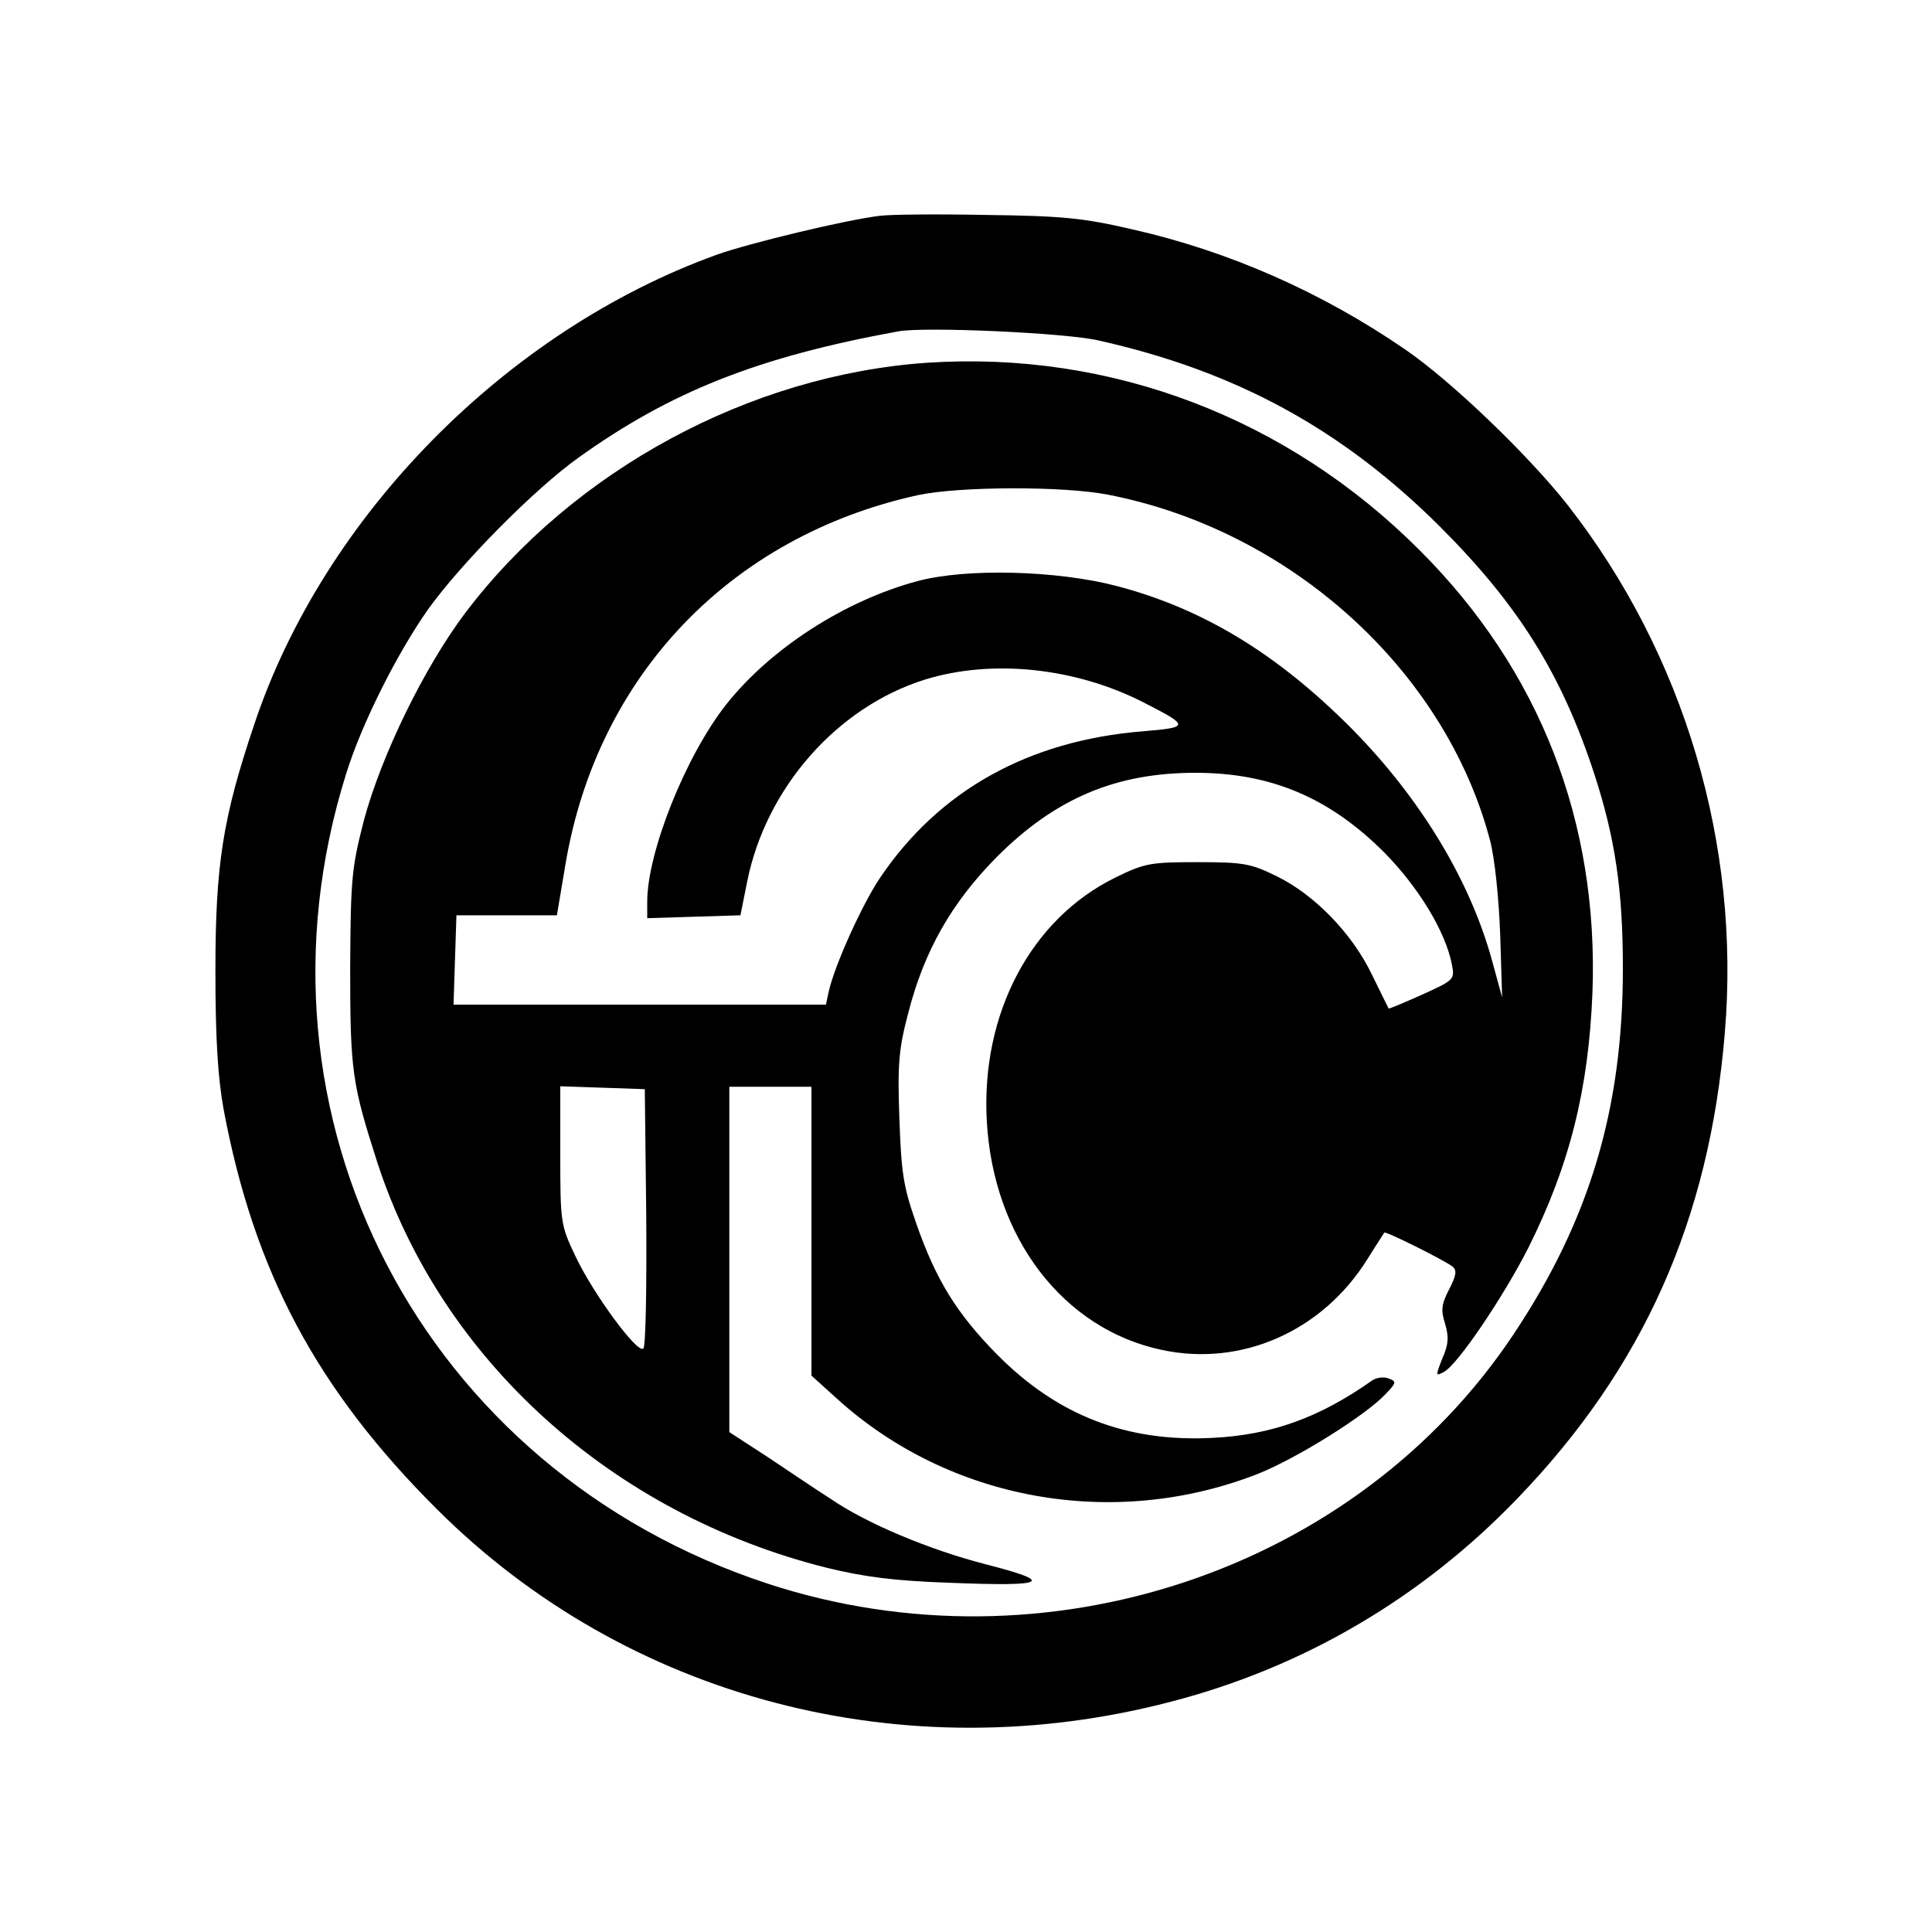
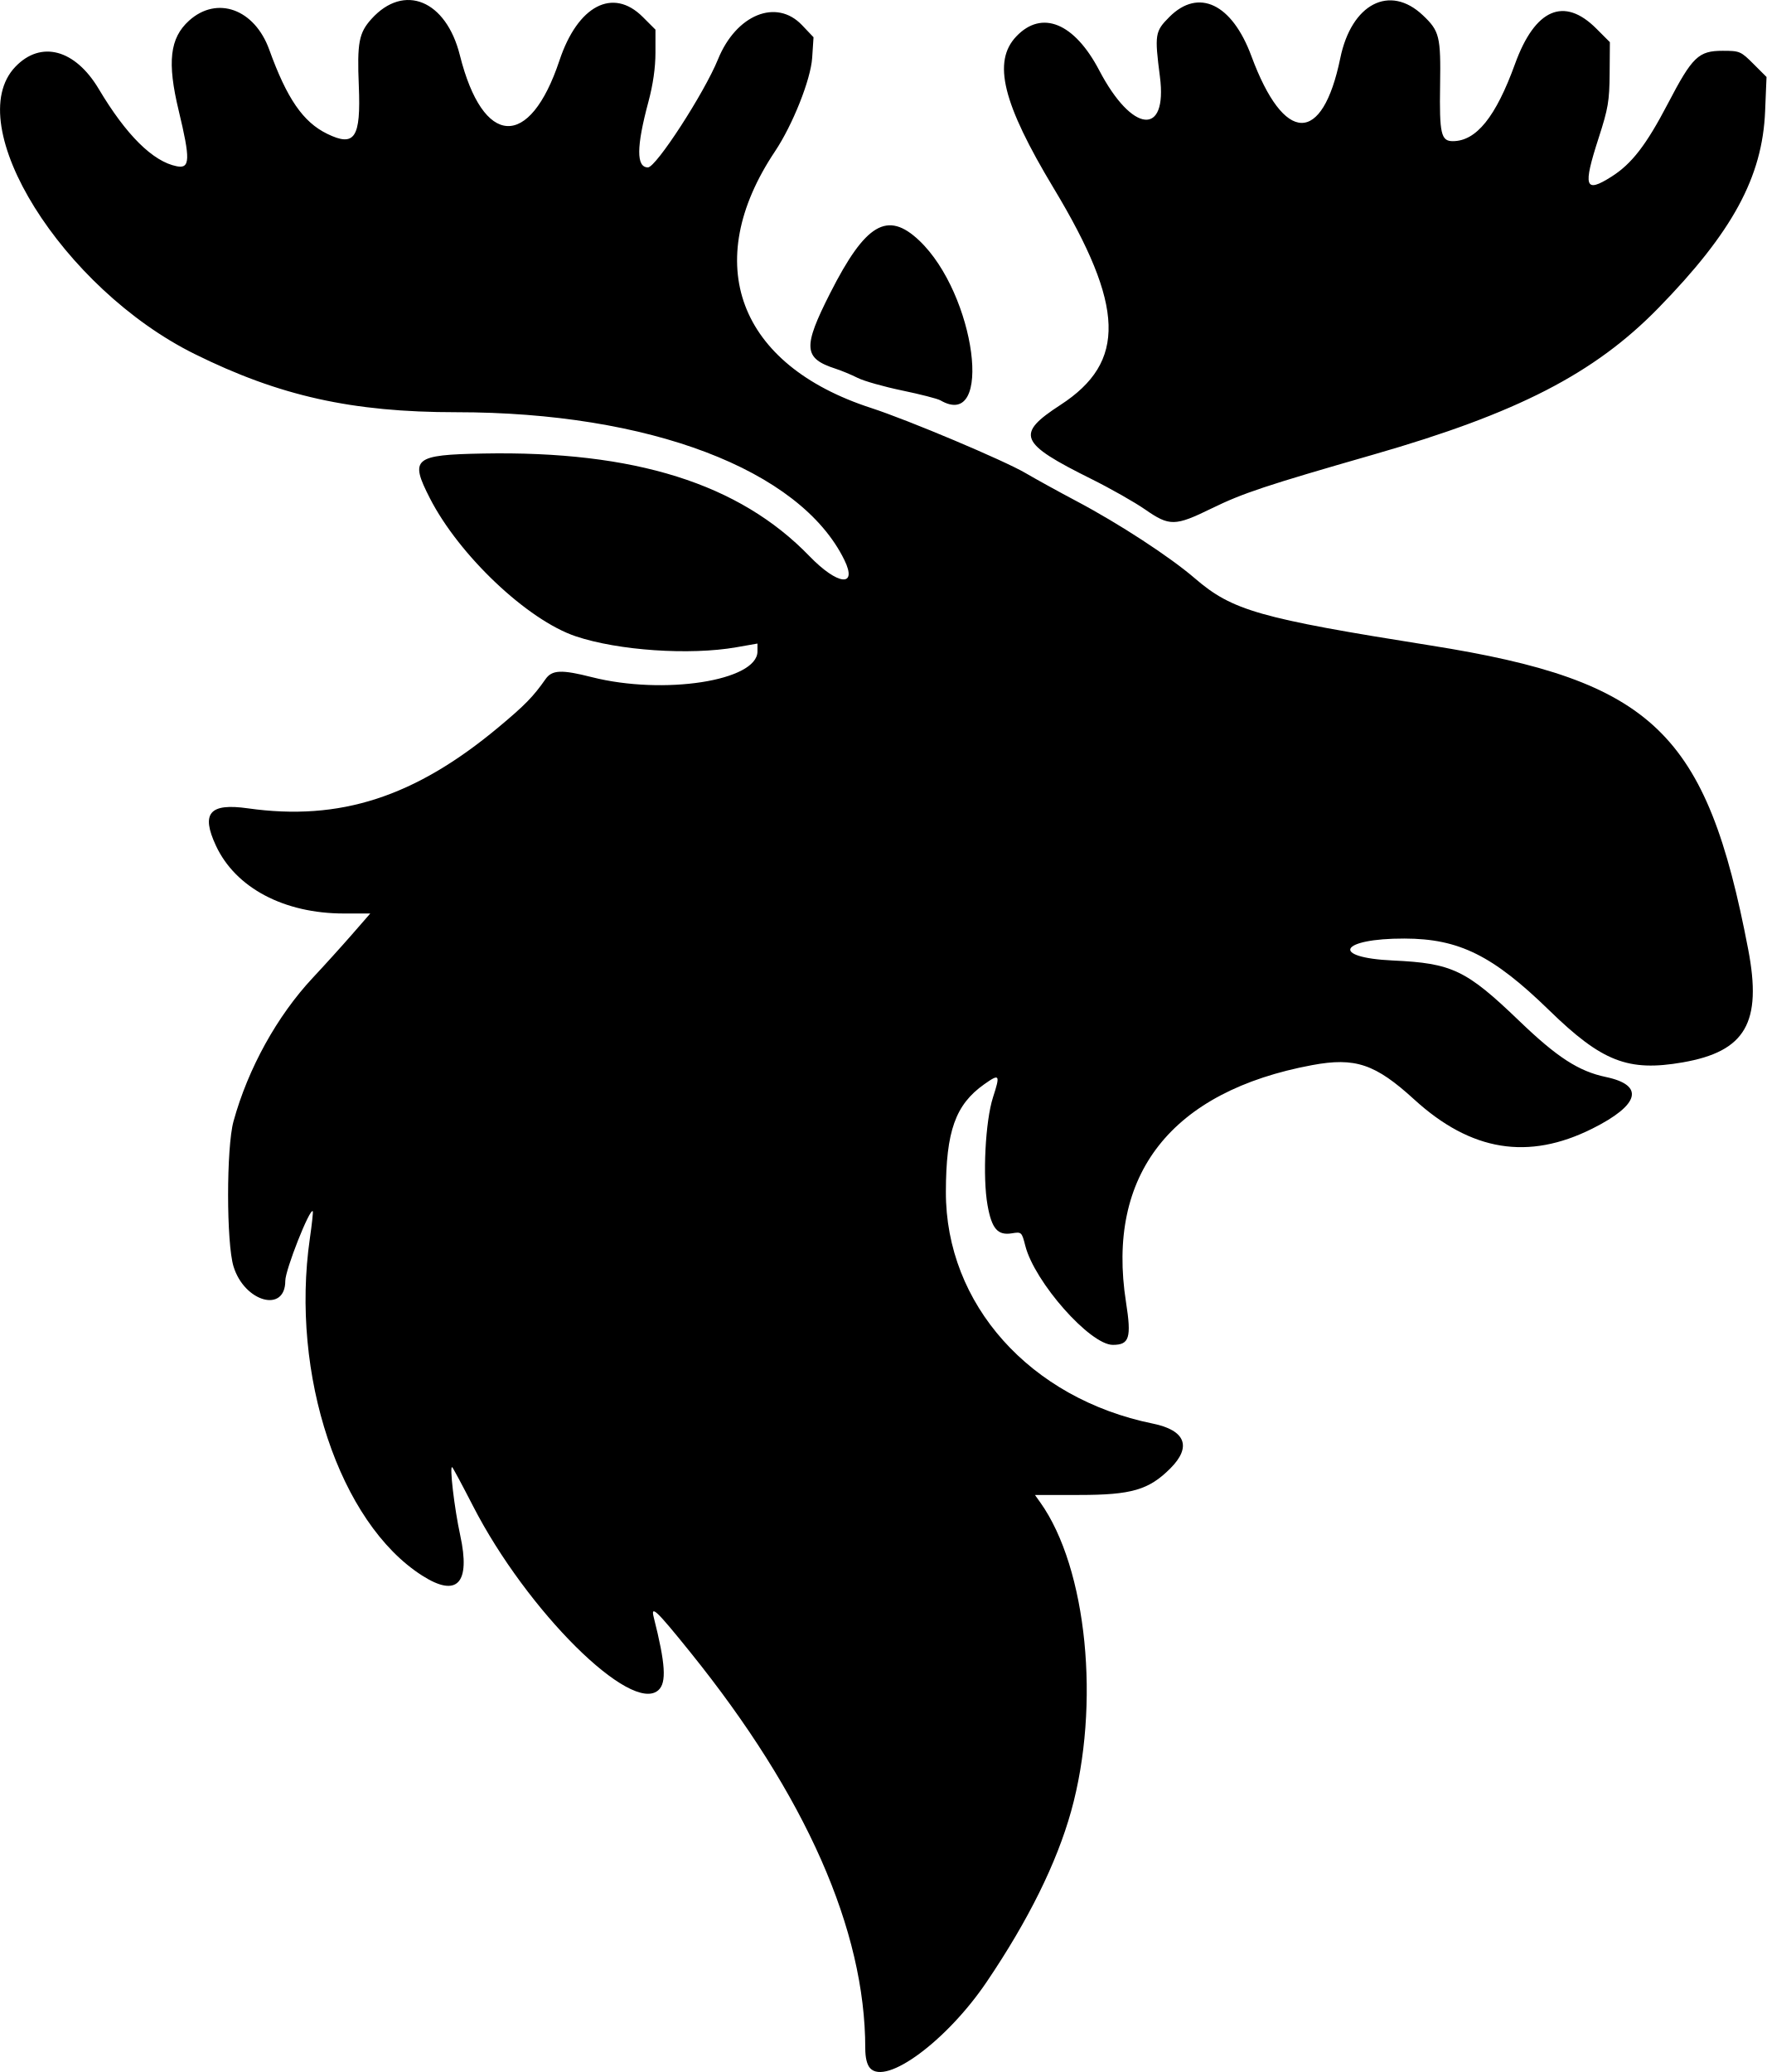
- <svg xmlns="http://www.w3.org/2000/svg" version="1.0" width="400pt" height="400pt" viewBox="0 0 400 400" preserveAspectRatio="xMidYMid meet">
-   <g transform="translate(0,400) scale(0.1,-0.1)" fill="#000000" stroke="none">
-     <path d="M1820 3553 c-72 -9 -267 -56 -335 -80 -436 -157 -815 -541 -959 -974 -65 -193 -80 -290 -80 -509 0 -142 5 -220 17 -287 63 -336 193 -580 442 -828 393 -392 967 -543 1520 -398 274 71 519 215 717 421 260 270 397 576 429 963 33 391 -84 784 -325 1093 -81 103 -240 256 -336 322 -173 119 -366 204 -565 249 -103 24 -146 28 -305 30 -102 2 -201 1 -220 -2z m455 -258 c285 -64 504 -184 706 -385 163 -163 252 -305 320 -513 43 -132 59 -240 59 -402 0 -291 -69 -521 -226 -757 -326 -490 -969 -705 -1544 -517 -716 235 -1097 967 -873 1678 32 103 105 248 169 339 68 95 220 249 311 314 191 137 372 209 663 262 54 10 347 -3 415 -19z" />
-     <path d="M1920 3249 c-367 -25 -732 -222 -956 -517 -86 -114 -175 -297 -211 -432 -25 -98 -27 -119 -28 -305 0 -213 4 -239 56 -401 133 -410 487 -729 931 -840 78 -19 140 -27 255 -31 201 -8 219 1 75 38 -117 30 -249 85 -324 137 -24 15 -80 53 -125 83 l-83 54 0 357 0 358 85 0 85 0 0 -299 0 -299 53 -48 c233 -211 572 -272 870 -156 79 31 224 121 266 166 22 23 23 26 6 32 -10 4 -25 2 -34 -4 -109 -77 -208 -113 -331 -119 -177 -9 -320 46 -445 172 -83 84 -127 154 -168 272 -27 77 -31 105 -35 219 -4 111 -1 143 18 215 33 130 90 230 184 325 121 121 246 174 411 174 156 0 277 -51 391 -165 71 -72 127 -164 140 -232 6 -31 5 -32 -61 -62 -38 -17 -69 -30 -70 -29 -1 2 -17 34 -35 71 -41 85 -119 165 -197 203 -53 26 -68 29 -163 29 -98 0 -110 -2 -171 -32 -175 -86 -278 -282 -266 -503 13 -242 158 -432 363 -475 165 -35 332 39 425 188 18 29 34 53 35 55 2 4 124 -57 141 -70 10 -8 8 -19 -7 -48 -16 -31 -17 -43 -8 -71 8 -27 7 -43 -6 -72 -14 -36 -14 -37 4 -27 28 15 122 154 174 256 86 172 125 329 133 529 13 354 -109 667 -357 915 -274 275 -640 414 -1020 389z m373 -273 c378 -73 699 -363 792 -716 10 -39 18 -118 21 -195 l4 -130 -20 73 c-45 167 -148 338 -291 483 -154 155 -308 249 -488 296 -123 32 -310 37 -411 10 -150 -40 -304 -139 -396 -255 -84 -106 -164 -306 -164 -409 l0 -34 97 3 96 3 14 70 c39 194 186 361 368 418 139 43 312 25 454 -48 94 -48 94 -51 -2 -59 -238 -19 -424 -123 -546 -305 -36 -54 -92 -177 -105 -233 l-6 -28 -386 0 -385 0 3 93 3 92 104 0 104 0 18 107 c66 390 342 678 730 763 85 18 298 19 392 1z m-955 -1495 c1 -146 -1 -268 -6 -273 -12 -12 -105 115 -141 192 -30 63 -31 69 -31 208 l0 143 88 -3 87 -3 3 -264z" />
+ <svg xmlns="http://www.w3.org/2000/svg" width="124.324mm" height="145.82mm" viewBox="0 0 124.324 145.82" version="1.1" id="svg1" xml:space="preserve">
+   <defs id="defs1" />
+   <g id="layer1" transform="translate(-48.36628,-64.87584)">
+     <path style="fill:#000000" d="m 109.6,210.424 c -0.22,-0.243 -0.339,-0.733 -0.339,-1.39 0,-8.321 -4.182,-17.791 -12.309,-27.874 -2.386,-2.961 -2.804,-3.359 -2.577,-2.461 0.828,3.273 0.913,4.594 0.328,5.123 -1.907,1.726 -9.255,-5.571 -13.048,-12.959 -0.74,-1.441 -1.397,-2.667 -1.461,-2.725 -0.214,-0.193 0.148,2.895 0.56,4.782 0.742,3.4 -0.215,4.413 -2.681,2.837 -5.812,-3.713 -9.284,-14.139 -7.9,-23.723 0.147,-1.015 0.239,-1.878 0.206,-1.917 -0.208,-0.244 -1.935,4.128 -1.935,4.9 0,2.286 -2.868,1.495 -3.641,-1.004 -0.51,-1.647 -0.513,-8.37 -0.004,-10.221 1.021,-3.715 3.074,-7.428 5.592,-10.115 0.793,-0.846 2.025,-2.208 2.737,-3.025 l 1.296,-1.487 h -1.851 c -4.217,0 -7.624,-1.803 -9.007,-4.767 -1.071,-2.295 -0.456,-3.017 2.244,-2.635 6.473,0.916 11.75,-0.791 17.641,-5.708 1.863,-1.555 2.437,-2.142 3.311,-3.389 0.455,-0.648 1.123,-0.677 3.239,-0.139 5.063,1.288 11.673,0.265 11.673,-1.806 v -0.554 l -1.487,0.261 c -3.282,0.576 -8.311,0.233 -11.301,-0.771 -3.398,-1.141 -8.21,-5.696 -10.268,-9.72 -1.434,-2.802 -1.134,-3.053 3.753,-3.144 10.672,-0.198 18.021,2.114 22.962,7.223 1.991,2.058 3.409,2.211 2.454,0.263 -3.116,-6.354 -13.734,-10.393 -27.32,-10.393 -7.32,0 -12.432,-1.138 -18.408,-4.099 -9.306,-4.611 -16.505,-16.149 -12.61,-20.214 1.796,-1.875 4.203,-1.232 5.87,1.569 1.932,3.244 3.808,5.103 5.487,5.435 0.943,0.186 0.966,-0.477 0.136,-3.919 -0.822,-3.408 -0.627,-5.103 0.727,-6.327 1.968,-1.778 4.612,-0.823 5.646,2.039 1.244,3.444 2.378,5.093 4.072,5.921 1.947,0.952 2.383,0.293 2.231,-3.375 -0.125,-3.037 0.006,-3.727 0.892,-4.708 2.291,-2.535 5.248,-1.323 6.219,2.55 1.629,6.501 4.911,6.675 7.01,0.373 1.288,-3.867 3.763,-5.161 5.86,-3.065 l 0.896,0.896 -1.4e-4,1.617 c -1e-4,1.063 -0.17,2.248 -0.496,3.463 -0.851,3.169 -0.861,4.615 -0.032,4.615 0.571,0 3.969,-5.244 4.93,-7.608 1.279,-3.147 4.11,-4.3 5.91,-2.407 l 0.813,0.855 -0.096,1.452 c -0.101,1.525 -1.37,4.716 -2.616,6.58 -5.269,7.882 -2.595,15.019 6.765,18.059 2.598,0.844 9.347,3.689 10.871,4.583 0.733,0.43 2.349,1.32 3.589,1.976 2.982,1.578 6.56,3.912 8.322,5.429 2.642,2.274 4.524,2.81 16.599,4.727 15.653,2.485 19.418,6.088 22.344,21.385 0.987,5.16 -0.186,7.184 -4.608,7.954 -3.843,0.669 -5.683,-0.049 -9.396,-3.664 -3.966,-3.862 -6.345,-5.041 -10.185,-5.05 -4.563,-0.011 -5.279,1.339 -0.818,1.544 4.176,0.192 5.159,0.662 8.904,4.261 2.66,2.557 4.174,3.536 6.087,3.938 2.746,0.577 2.385,1.962 -0.945,3.629 -4.515,2.26 -8.546,1.602 -12.542,-2.047 -2.743,-2.506 -4.154,-2.981 -7.18,-2.419 -9.912,1.842 -14.513,7.699 -13.104,16.684 0.393,2.507 0.24,3.005 -0.927,3.005 -1.604,0 -5.503,-4.412 -6.159,-6.969 -0.25,-0.977 -0.266,-0.992 -0.943,-0.882 -1.003,0.163 -1.419,-0.317 -1.716,-1.977 -0.356,-1.99 -0.156,-5.924 0.386,-7.598 0.52,-1.606 0.468,-1.683 -0.616,-0.917 -2.028,1.433 -2.693,3.295 -2.702,7.575 -0.018,7.902 5.917,14.546 14.566,16.309 2.297,0.468 2.751,1.633 1.229,3.155 -1.512,1.512 -2.733,1.867 -6.42,1.867 h -3.106 l 0.374,0.525 c 3.293,4.623 4.256,14.26 2.17,21.739 -1.016,3.643 -3.015,7.682 -5.949,12.016 -2.798,4.134 -7.077,7.297 -8.197,6.059 z M 128.951,100.728 c -0.733,-0.51 -2.441,-1.478 -3.795,-2.151 -5.081,-2.525 -5.335,-3.139 -2.154,-5.207 4.648,-3.021 4.526,-6.931 -0.478,-15.243 -3.603,-5.985 -4.323,-8.914 -2.631,-10.692 1.796,-1.888 4.084,-0.949 5.835,2.395 2.313,4.416 4.815,4.677 4.27,0.445 -0.384,-2.979 -0.351,-3.189 0.668,-4.209 2.053,-2.053 4.406,-0.928 5.77,2.759 2.299,6.212 4.994,6.273 6.255,0.142 0.788,-3.828 3.479,-5.223 5.813,-3.015 1.171,1.108 1.265,1.489 1.211,4.924 -0.053,3.405 0.066,3.934 0.891,3.934 1.657,0 3.028,-1.701 4.385,-5.442 1.404,-3.868 3.447,-4.754 5.719,-2.48 l 0.954,0.955 -0.017,2.201 c -0.015,1.948 -0.104,2.469 -0.769,4.526 -1.128,3.487 -0.981,3.931 0.903,2.736 1.424,-0.903 2.443,-2.224 3.969,-5.146 1.721,-3.296 2.15,-3.709 3.854,-3.709 1.198,0 1.274,0.033 2.163,0.921 l 0.921,0.921 -0.099,2.412 c -0.19,4.632 -2.296,8.511 -7.527,13.864 -4.496,4.601 -9.92,7.391 -20.012,10.291 -7.613,2.188 -9.212,2.72 -11.415,3.797 -2.58,1.262 -2.964,1.267 -4.686,0.069 z m -14.408,-7.679 c -0.197,-0.115 -1.405,-0.425 -2.685,-0.691 -1.28,-0.266 -2.689,-0.664 -3.129,-0.886 -0.441,-0.222 -1.142,-0.513 -1.558,-0.648 -2.267,-0.733 -2.32,-1.495 -0.372,-5.335 2.481,-4.889 4.024,-5.799 6.254,-3.69 3.982,3.766 5.265,13.448 1.491,11.249 z" id="path2" />
  </g>
</svg>
